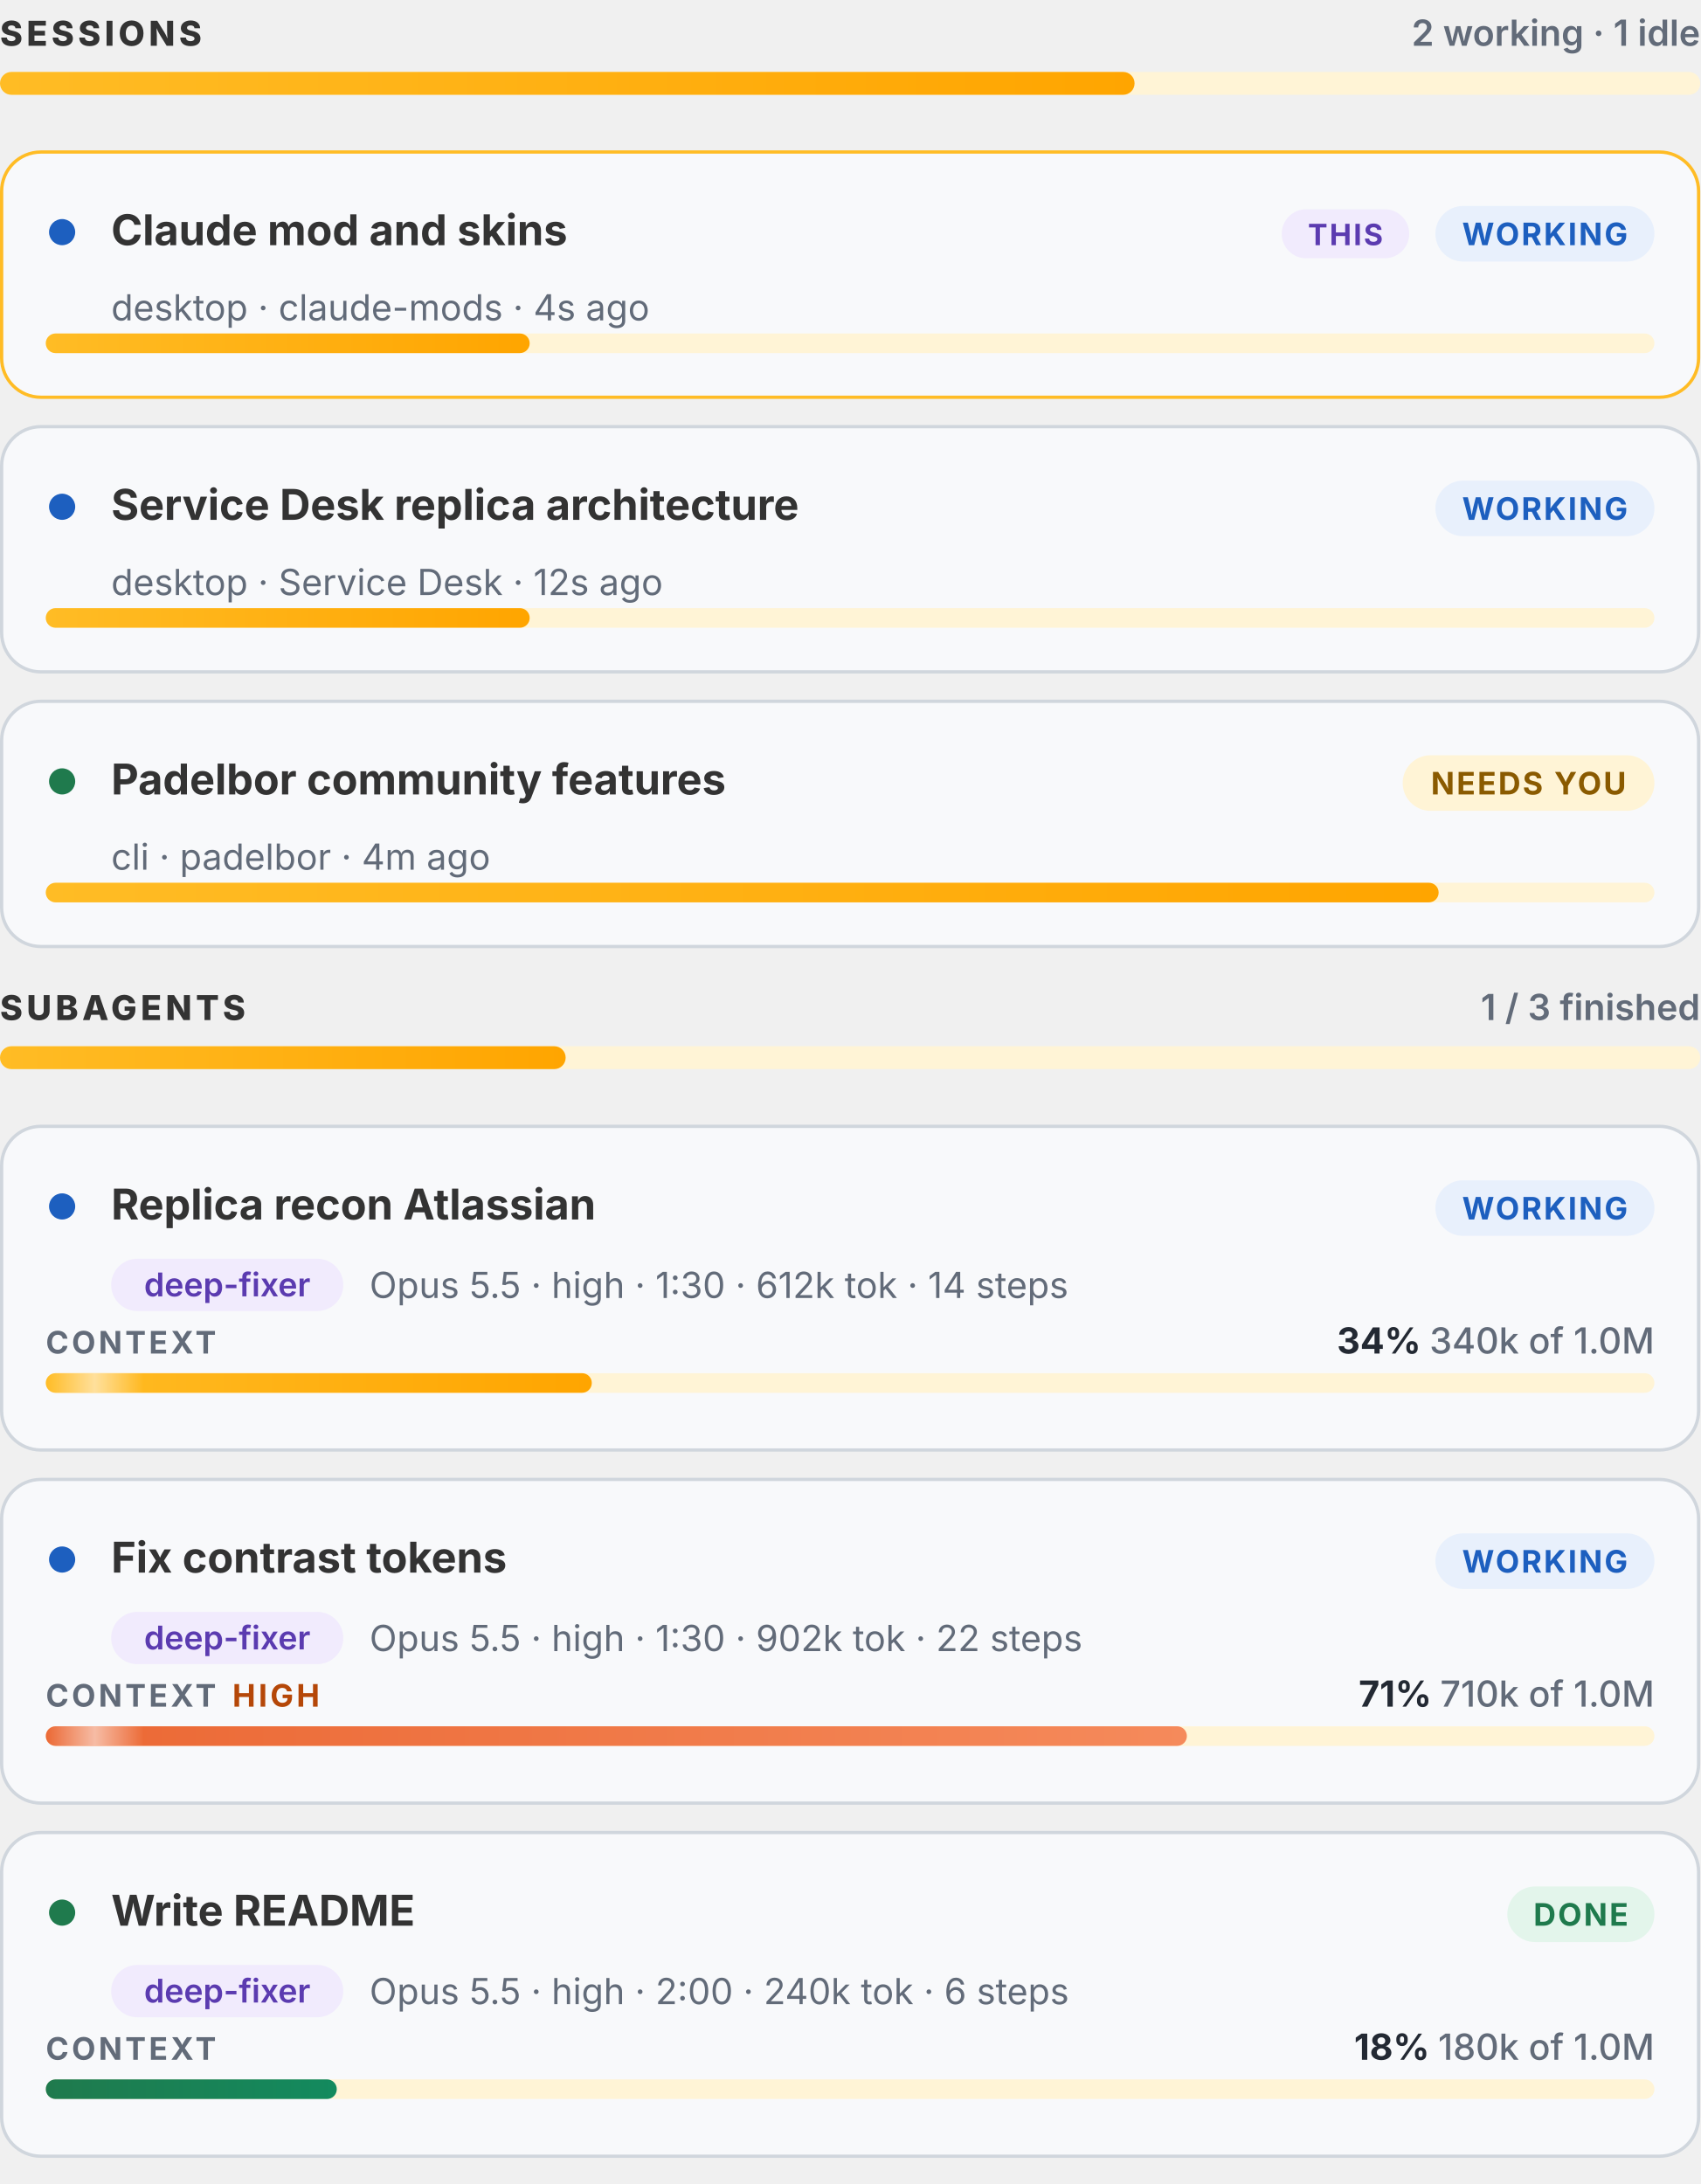
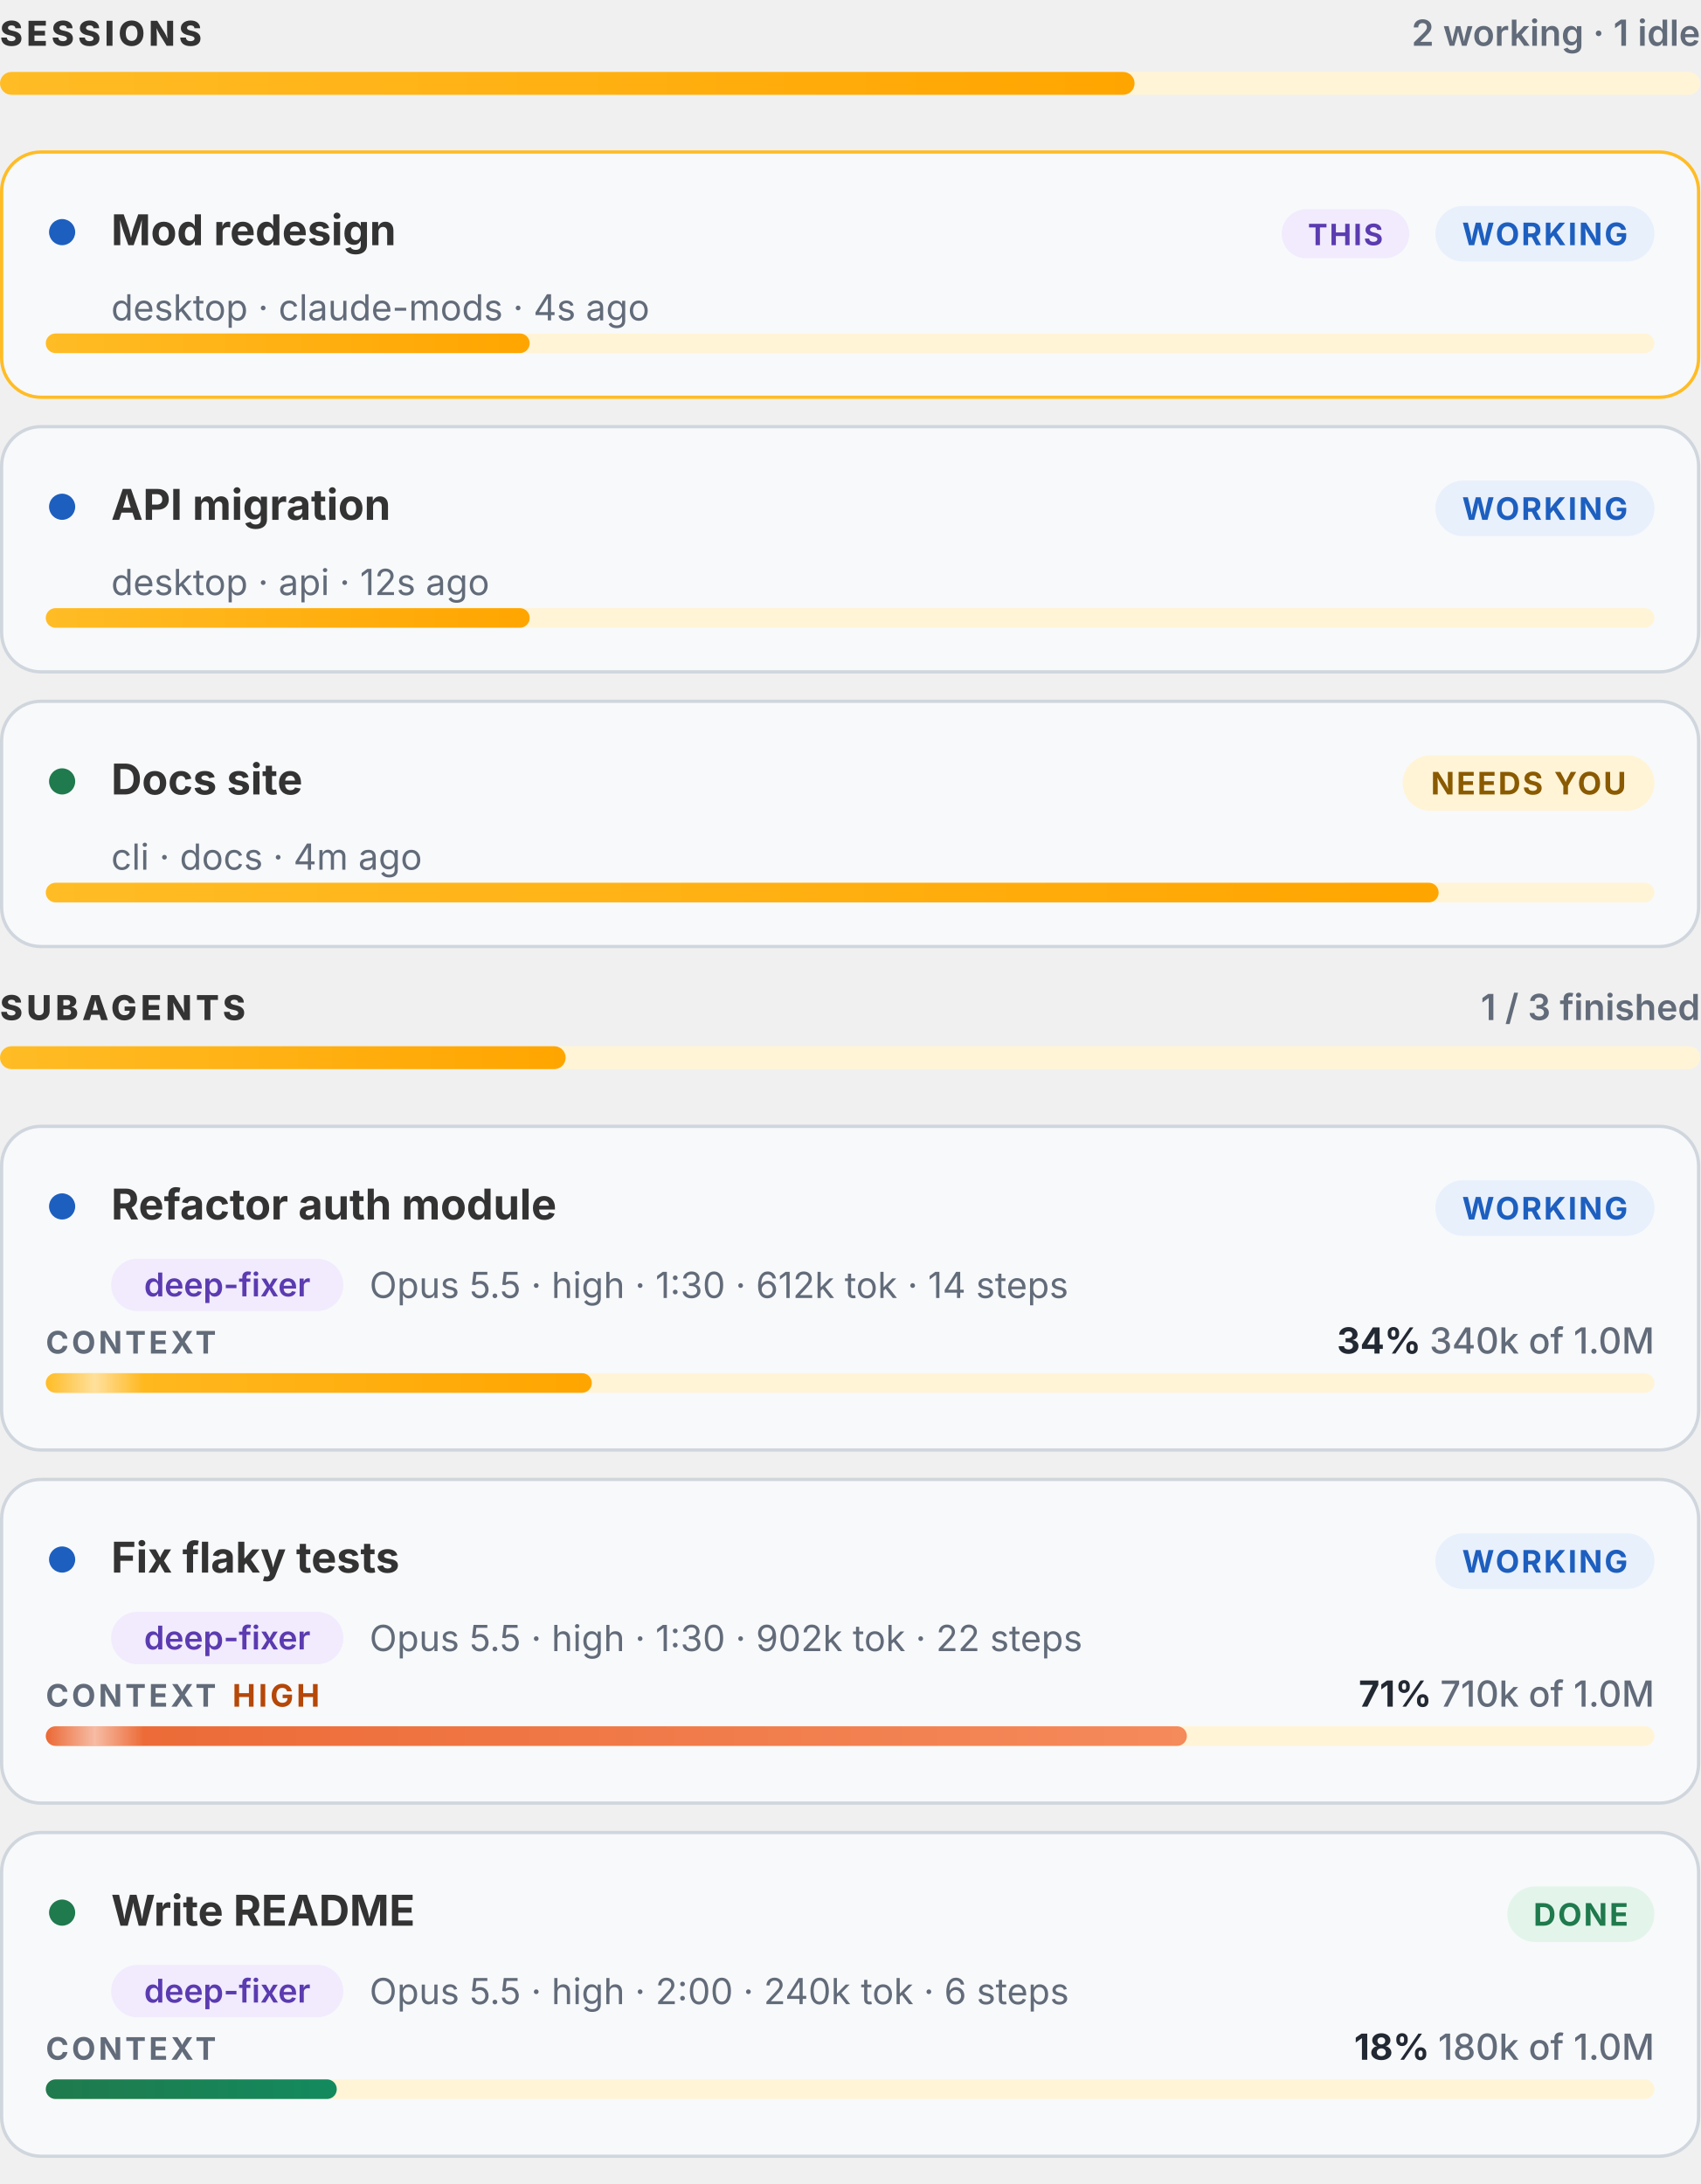
<svg xmlns="http://www.w3.org/2000/svg" width="520" height="668" viewBox="0 0 520 668" role="img" aria-label="The side panel: a sessions section and a subagents section, each with an overview progress bar">
  <svg x="0" y="0" width="520" height="38" viewBox="0 0 520 38">
    <style>
.card{fill:#F8F9FB;stroke:#D0D6DD}.nm{fill:#333333}.mu{fill:#626B79}.pc{fill:#232933}
.trk{fill:#FFF4D6}.tick{fill:#626B79}.chip{fill:#F1EBFD}.chipt{fill:#5B3BB0}.chipx{fill:none;stroke:#7D8695}.rail{fill:#EDF0F2}
.dot-ok{fill:#1F7A4D}.dot-run{fill:#1D5FBF}
.lz-run{fill:#E8F0FC}.lz-runt{fill:#1D5FBF}.lz-idle{fill:#EDF0F2}.lz-idlet{fill:#333333}
.lv-hi{fill:#B54708}.lv-bad{fill:#C62F2F}.seg{fill:#F8F9FB}
@media (prefers-color-scheme: dark){
.card{fill:#282828;stroke:#3F3F3F}.nm{fill:#FFFFFF}.mu{fill:#C4C9D0}.pc{fill:#FFFFFF}
.trk{fill:#3A3A38}.tick{fill:#9AA3AF}.chip{fill:#3A2F63}.chipt{fill:#D9CCFA}.chipx{stroke:#626B79}.rail{fill:#3A3A3A}
.dot-ok{fill:#4FD08F}.dot-run{fill:#6DA7EC}
.lz-run{fill:#1F3558}.lz-runt{fill:#B7D3F6}.lz-idle{fill:#3A3A3A}.lz-idlet{fill:#FFFFFF}
.lv-hi{fill:#EB6834}.lv-bad{fill:#FF7A78}.seg{fill:#282828}}

.lz-ok{fill:#E3F5EB}.lz-okt{fill:#1F7A4D}.lz-bad{fill:#FDECEC}.lz-badt{fill:#C62F2F}.tile{fill:#EDF0F2}
.lz-att{fill:#FFF4D6}.lz-attt{fill:#8A5A00}
@media (prefers-color-scheme: dark){
.lz-ok{fill:#1E3A2C}.lz-okt{fill:#7BE0B0}.lz-bad{fill:#4A2323}.lz-badt{fill:#FF9C9A}.tile{fill:#333333}
.lz-att{fill:#4A3A12}.lz-attt{fill:#FFD36B}}
@media (prefers-reduced-motion: reduce){*{animation:none!important}}</style>
    <defs>
      <linearGradient id="gOk_h1" x1="0" x2="1">
        <stop offset="0" stop-color="#FFBC25" />
        <stop offset="1" stop-color="#FFA500" />
      </linearGradient>
      <linearGradient id="gWarn_h1" x1="0" x2="1">
        <stop offset="0" stop-color="#EB6834" />
        <stop offset="1" stop-color="#F58A5B" />
      </linearGradient>
      <linearGradient id="gBad_h1" x1="0" x2="1">
        <stop offset="0" stop-color="#C62F2F" />
        <stop offset="1" stop-color="#E34948" />
      </linearGradient>
      <linearGradient id="gDone_h1" x1="0" x2="1">
        <stop offset="0" stop-color="#1F7A4D" />
        <stop offset="1" stop-color="#138A5E" />
      </linearGradient>
      <linearGradient id="gSheen_h1" x1="0" x2="1">
        <stop offset="0" stop-color="#fff" stop-opacity="0" />
        <stop offset=".5" stop-color="#fff" stop-opacity=".55" />
        <stop offset="1" stop-color="#fff" stop-opacity="0" />
      </linearGradient>
    </defs>
    <text class="nm" x="0" y="14" font-family="Inter,system-ui,-apple-system,'Segoe UI',Roboto,sans-serif" font-size="10.5" font-weight="800" letter-spacing="1.2">SESSIONS</text>
    <text class="mu" x="520" y="14" text-anchor="end" font-family="Inter,system-ui,-apple-system,'Segoe UI',Roboto,sans-serif" font-size="11" font-weight="600" font-variant-numeric="tabular-nums">2 working · 1 idle</text>
    <rect class="trk" x="0" y="22" width="520" height="7" rx="3.5" />
    <rect x="0" y="22" width="347" height="7" rx="3.5" fill="url(#gOk_h1)" />
  </svg>
  <svg x="0" y="46" width="520" height="76" viewBox="0 0 520 76">
    <style>
.card{fill:#F8F9FB;stroke:#D0D6DD}.nm{fill:#333333}.mu{fill:#626B79}.pc{fill:#232933}
.trk{fill:#FFF4D6}.tick{fill:#626B79}.chip{fill:#F1EBFD}.chipt{fill:#5B3BB0}.chipx{fill:none;stroke:#7D8695}.rail{fill:#EDF0F2}
.dot-ok{fill:#1F7A4D}.dot-run{fill:#1D5FBF}
.lz-run{fill:#E8F0FC}.lz-runt{fill:#1D5FBF}.lz-idle{fill:#EDF0F2}.lz-idlet{fill:#333333}
.lv-hi{fill:#B54708}.lv-bad{fill:#C62F2F}.seg{fill:#F8F9FB}
@media (prefers-color-scheme: dark){
.card{fill:#282828;stroke:#3F3F3F}.nm{fill:#FFFFFF}.mu{fill:#C4C9D0}.pc{fill:#FFFFFF}
.trk{fill:#3A3A38}.tick{fill:#9AA3AF}.chip{fill:#3A2F63}.chipt{fill:#D9CCFA}.chipx{stroke:#626B79}.rail{fill:#3A3A3A}
.dot-ok{fill:#4FD08F}.dot-run{fill:#6DA7EC}
.lz-run{fill:#1F3558}.lz-runt{fill:#B7D3F6}.lz-idle{fill:#3A3A3A}.lz-idlet{fill:#FFFFFF}
.lv-hi{fill:#EB6834}.lv-bad{fill:#FF7A78}.seg{fill:#282828}}

.lz-ok{fill:#E3F5EB}.lz-okt{fill:#1F7A4D}.lz-bad{fill:#FDECEC}.lz-badt{fill:#C62F2F}.tile{fill:#EDF0F2}
.lz-att{fill:#FFF4D6}.lz-attt{fill:#8A5A00}
@media (prefers-color-scheme: dark){
.lz-ok{fill:#1E3A2C}.lz-okt{fill:#7BE0B0}.lz-bad{fill:#4A2323}.lz-badt{fill:#FF9C9A}.tile{fill:#333333}
.lz-att{fill:#4A3A12}.lz-attt{fill:#FFD36B}}@keyframes ss_s0{0%{transform:translateX(-148px)}100%{transform:translateX(492px)}}
@media (prefers-reduced-motion: reduce){*{animation:none!important}}</style>
    <defs>
      <linearGradient id="gOk_s0" x1="0" x2="1">
        <stop offset="0" stop-color="#FFBC25" />
        <stop offset="1" stop-color="#FFA500" />
      </linearGradient>
      <linearGradient id="gWarn_s0" x1="0" x2="1">
        <stop offset="0" stop-color="#EB6834" />
        <stop offset="1" stop-color="#F58A5B" />
      </linearGradient>
      <linearGradient id="gBad_s0" x1="0" x2="1">
        <stop offset="0" stop-color="#C62F2F" />
        <stop offset="1" stop-color="#E34948" />
      </linearGradient>
      <linearGradient id="gDone_s0" x1="0" x2="1">
        <stop offset="0" stop-color="#1F7A4D" />
        <stop offset="1" stop-color="#138A5E" />
      </linearGradient>
      <linearGradient id="gSheen_s0" x1="0" x2="1">
        <stop offset="0" stop-color="#fff" stop-opacity="0" />
        <stop offset=".5" stop-color="#fff" stop-opacity=".55" />
        <stop offset="1" stop-color="#fff" stop-opacity="0" />
      </linearGradient>
    </defs>
    <rect class="card" x=".5" y=".5" width="519" height="75" rx="12" style="stroke:#FFBC25" />
    <circle class="dot-run" cx="19" cy="25" r="4" />
-     <text class="nm" x="34" y="29" font-family="Inter,system-ui,-apple-system,'Segoe UI',Roboto,sans-serif" font-size="13" font-weight="650">Claude mod and skins</text>
+     <text class="nm" x="34" y="29" font-family="Inter,system-ui,-apple-system,'Segoe UI',Roboto,sans-serif" font-size="13" font-weight="650">Mod redesign</text>
    <rect class="chip" x="392" y="18" width="39" height="15" rx="7.5" />
    <text class="chipt" x="411.5" y="29" text-anchor="middle" font-family="Inter,system-ui,-apple-system,'Segoe UI',Roboto,sans-serif" font-size="9" font-weight="700" letter-spacing=".6">THIS</text>
    <rect class="lz-run" x="439" y="17" width="67" height="17" rx="8.5" />
    <text class="lz-runt" x="472.5" y="29" text-anchor="middle" font-family="Inter,system-ui,-apple-system,'Segoe UI',Roboto,sans-serif" font-size="9.5" font-weight="700" letter-spacing=".6">WORKING</text>
    <text class="mu" x="34" y="52" font-family="Inter,system-ui,-apple-system,'Segoe UI',Roboto,sans-serif" font-size="11" font-variant-numeric="tabular-nums">desktop · claude-mods · 4s ago</text>
    <rect class="trk" x="14" y="56" width="492" height="6" rx="3" />
    <clipPath id="sc_s0">
      <rect x="14" y="56" width="492" height="6" rx="3" />
    </clipPath>
    <g clip-path="url(#sc_s0)">
      <rect x="14" y="56" width="148" height="6" rx="3" fill="url(#gOk_s0)" style="animation:ss_s0 1.8s cubic-bezier(.65,0,.35,1) infinite;animation-delay:-0.00s" />
    </g>
  </svg>
  <svg x="0" y="130" width="520" height="76" viewBox="0 0 520 76">
    <style>
.card{fill:#F8F9FB;stroke:#D0D6DD}.nm{fill:#333333}.mu{fill:#626B79}.pc{fill:#232933}
.trk{fill:#FFF4D6}.tick{fill:#626B79}.chip{fill:#F1EBFD}.chipt{fill:#5B3BB0}.chipx{fill:none;stroke:#7D8695}.rail{fill:#EDF0F2}
.dot-ok{fill:#1F7A4D}.dot-run{fill:#1D5FBF}
.lz-run{fill:#E8F0FC}.lz-runt{fill:#1D5FBF}.lz-idle{fill:#EDF0F2}.lz-idlet{fill:#333333}
.lv-hi{fill:#B54708}.lv-bad{fill:#C62F2F}.seg{fill:#F8F9FB}
@media (prefers-color-scheme: dark){
.card{fill:#282828;stroke:#3F3F3F}.nm{fill:#FFFFFF}.mu{fill:#C4C9D0}.pc{fill:#FFFFFF}
.trk{fill:#3A3A38}.tick{fill:#9AA3AF}.chip{fill:#3A2F63}.chipt{fill:#D9CCFA}.chipx{stroke:#626B79}.rail{fill:#3A3A3A}
.dot-ok{fill:#4FD08F}.dot-run{fill:#6DA7EC}
.lz-run{fill:#1F3558}.lz-runt{fill:#B7D3F6}.lz-idle{fill:#3A3A3A}.lz-idlet{fill:#FFFFFF}
.lv-hi{fill:#EB6834}.lv-bad{fill:#FF7A78}.seg{fill:#282828}}

.lz-ok{fill:#E3F5EB}.lz-okt{fill:#1F7A4D}.lz-bad{fill:#FDECEC}.lz-badt{fill:#C62F2F}.tile{fill:#EDF0F2}
.lz-att{fill:#FFF4D6}.lz-attt{fill:#8A5A00}
@media (prefers-color-scheme: dark){
.lz-ok{fill:#1E3A2C}.lz-okt{fill:#7BE0B0}.lz-bad{fill:#4A2323}.lz-badt{fill:#FF9C9A}.tile{fill:#333333}
.lz-att{fill:#4A3A12}.lz-attt{fill:#FFD36B}}@keyframes ss_s1{0%{transform:translateX(-148px)}100%{transform:translateX(492px)}}
@media (prefers-reduced-motion: reduce){*{animation:none!important}}</style>
    <defs>
      <linearGradient id="gOk_s1" x1="0" x2="1">
        <stop offset="0" stop-color="#FFBC25" />
        <stop offset="1" stop-color="#FFA500" />
      </linearGradient>
      <linearGradient id="gWarn_s1" x1="0" x2="1">
        <stop offset="0" stop-color="#EB6834" />
        <stop offset="1" stop-color="#F58A5B" />
      </linearGradient>
      <linearGradient id="gBad_s1" x1="0" x2="1">
        <stop offset="0" stop-color="#C62F2F" />
        <stop offset="1" stop-color="#E34948" />
      </linearGradient>
      <linearGradient id="gDone_s1" x1="0" x2="1">
        <stop offset="0" stop-color="#1F7A4D" />
        <stop offset="1" stop-color="#138A5E" />
      </linearGradient>
      <linearGradient id="gSheen_s1" x1="0" x2="1">
        <stop offset="0" stop-color="#fff" stop-opacity="0" />
        <stop offset=".5" stop-color="#fff" stop-opacity=".55" />
        <stop offset="1" stop-color="#fff" stop-opacity="0" />
      </linearGradient>
    </defs>
    <rect class="card" x=".5" y=".5" width="519" height="75" rx="12" />
    <circle class="dot-run" cx="19" cy="25" r="4" />
-     <text class="nm" x="34" y="29" font-family="Inter,system-ui,-apple-system,'Segoe UI',Roboto,sans-serif" font-size="13" font-weight="650">Service Desk replica architecture</text>
+     <text class="nm" x="34" y="29" font-family="Inter,system-ui,-apple-system,'Segoe UI',Roboto,sans-serif" font-size="13" font-weight="650">API migration</text>
    <rect class="lz-run" x="439" y="17" width="67" height="17" rx="8.5" />
    <text class="lz-runt" x="472.5" y="29" text-anchor="middle" font-family="Inter,system-ui,-apple-system,'Segoe UI',Roboto,sans-serif" font-size="9.5" font-weight="700" letter-spacing=".6">WORKING</text>
-     <text class="mu" x="34" y="52" font-family="Inter,system-ui,-apple-system,'Segoe UI',Roboto,sans-serif" font-size="11" font-variant-numeric="tabular-nums">desktop · Service Desk · 12s ago</text>
+     <text class="mu" x="34" y="52" font-family="Inter,system-ui,-apple-system,'Segoe UI',Roboto,sans-serif" font-size="11" font-variant-numeric="tabular-nums">desktop · api · 12s ago</text>
    <rect class="trk" x="14" y="56" width="492" height="6" rx="3" />
    <clipPath id="sc_s1">
      <rect x="14" y="56" width="492" height="6" rx="3" />
    </clipPath>
    <g clip-path="url(#sc_s1)">
      <rect x="14" y="56" width="148" height="6" rx="3" fill="url(#gOk_s1)" style="animation:ss_s1 1.8s cubic-bezier(.65,0,.35,1) infinite;animation-delay:-0.00s" />
    </g>
  </svg>
  <svg x="0" y="214" width="520" height="76" viewBox="0 0 520 76">
    <style>
.card{fill:#F8F9FB;stroke:#D0D6DD}.nm{fill:#333333}.mu{fill:#626B79}.pc{fill:#232933}
.trk{fill:#FFF4D6}.tick{fill:#626B79}.chip{fill:#F1EBFD}.chipt{fill:#5B3BB0}.chipx{fill:none;stroke:#7D8695}.rail{fill:#EDF0F2}
.dot-ok{fill:#1F7A4D}.dot-run{fill:#1D5FBF}
.lz-run{fill:#E8F0FC}.lz-runt{fill:#1D5FBF}.lz-idle{fill:#EDF0F2}.lz-idlet{fill:#333333}
.lv-hi{fill:#B54708}.lv-bad{fill:#C62F2F}.seg{fill:#F8F9FB}
@media (prefers-color-scheme: dark){
.card{fill:#282828;stroke:#3F3F3F}.nm{fill:#FFFFFF}.mu{fill:#C4C9D0}.pc{fill:#FFFFFF}
.trk{fill:#3A3A38}.tick{fill:#9AA3AF}.chip{fill:#3A2F63}.chipt{fill:#D9CCFA}.chipx{stroke:#626B79}.rail{fill:#3A3A3A}
.dot-ok{fill:#4FD08F}.dot-run{fill:#6DA7EC}
.lz-run{fill:#1F3558}.lz-runt{fill:#B7D3F6}.lz-idle{fill:#3A3A3A}.lz-idlet{fill:#FFFFFF}
.lv-hi{fill:#EB6834}.lv-bad{fill:#FF7A78}.seg{fill:#282828}}

.lz-ok{fill:#E3F5EB}.lz-okt{fill:#1F7A4D}.lz-bad{fill:#FDECEC}.lz-badt{fill:#C62F2F}.tile{fill:#EDF0F2}
.lz-att{fill:#FFF4D6}.lz-attt{fill:#8A5A00}
@media (prefers-color-scheme: dark){
.lz-ok{fill:#1E3A2C}.lz-okt{fill:#7BE0B0}.lz-bad{fill:#4A2323}.lz-badt{fill:#FF9C9A}.tile{fill:#333333}
.lz-att{fill:#4A3A12}.lz-attt{fill:#FFD36B}}
@media (prefers-reduced-motion: reduce){*{animation:none!important}}</style>
    <defs>
      <linearGradient id="gOk_s2" x1="0" x2="1">
        <stop offset="0" stop-color="#FFBC25" />
        <stop offset="1" stop-color="#FFA500" />
      </linearGradient>
      <linearGradient id="gWarn_s2" x1="0" x2="1">
        <stop offset="0" stop-color="#EB6834" />
        <stop offset="1" stop-color="#F58A5B" />
      </linearGradient>
      <linearGradient id="gBad_s2" x1="0" x2="1">
        <stop offset="0" stop-color="#C62F2F" />
        <stop offset="1" stop-color="#E34948" />
      </linearGradient>
      <linearGradient id="gDone_s2" x1="0" x2="1">
        <stop offset="0" stop-color="#1F7A4D" />
        <stop offset="1" stop-color="#138A5E" />
      </linearGradient>
      <linearGradient id="gSheen_s2" x1="0" x2="1">
        <stop offset="0" stop-color="#fff" stop-opacity="0" />
        <stop offset=".5" stop-color="#fff" stop-opacity=".55" />
        <stop offset="1" stop-color="#fff" stop-opacity="0" />
      </linearGradient>
    </defs>
    <rect class="card" x=".5" y=".5" width="519" height="75" rx="12" />
    <circle class="dot-ok" cx="19" cy="25" r="4" />
-     <text class="nm" x="34" y="29" font-family="Inter,system-ui,-apple-system,'Segoe UI',Roboto,sans-serif" font-size="13" font-weight="650">Padelbor community features</text>
+     <text class="nm" x="34" y="29" font-family="Inter,system-ui,-apple-system,'Segoe UI',Roboto,sans-serif" font-size="13" font-weight="650">Docs site</text>
    <rect class="lz-att" x="429" y="17" width="77" height="17" rx="8.5" />
    <text class="lz-attt" x="467.5" y="29" text-anchor="middle" font-family="Inter,system-ui,-apple-system,'Segoe UI',Roboto,sans-serif" font-size="9.5" font-weight="700" letter-spacing=".6">NEEDS YOU</text>
-     <text class="mu" x="34" y="52" font-family="Inter,system-ui,-apple-system,'Segoe UI',Roboto,sans-serif" font-size="11" font-variant-numeric="tabular-nums">cli · padelbor · 4m ago</text>
+     <text class="mu" x="34" y="52" font-family="Inter,system-ui,-apple-system,'Segoe UI',Roboto,sans-serif" font-size="11" font-variant-numeric="tabular-nums">cli · docs · 4m ago</text>
    <rect class="trk" x="14" y="56" width="492" height="6" rx="3" />
    <rect x="14" y="56" width="426" height="6" rx="3" fill="url(#gOk_s2)" />
  </svg>
  <svg x="0" y="298" width="520" height="38" viewBox="0 0 520 38">
    <style>
.card{fill:#F8F9FB;stroke:#D0D6DD}.nm{fill:#333333}.mu{fill:#626B79}.pc{fill:#232933}
.trk{fill:#FFF4D6}.tick{fill:#626B79}.chip{fill:#F1EBFD}.chipt{fill:#5B3BB0}.chipx{fill:none;stroke:#7D8695}.rail{fill:#EDF0F2}
.dot-ok{fill:#1F7A4D}.dot-run{fill:#1D5FBF}
.lz-run{fill:#E8F0FC}.lz-runt{fill:#1D5FBF}.lz-idle{fill:#EDF0F2}.lz-idlet{fill:#333333}
.lv-hi{fill:#B54708}.lv-bad{fill:#C62F2F}.seg{fill:#F8F9FB}
@media (prefers-color-scheme: dark){
.card{fill:#282828;stroke:#3F3F3F}.nm{fill:#FFFFFF}.mu{fill:#C4C9D0}.pc{fill:#FFFFFF}
.trk{fill:#3A3A38}.tick{fill:#9AA3AF}.chip{fill:#3A2F63}.chipt{fill:#D9CCFA}.chipx{stroke:#626B79}.rail{fill:#3A3A3A}
.dot-ok{fill:#4FD08F}.dot-run{fill:#6DA7EC}
.lz-run{fill:#1F3558}.lz-runt{fill:#B7D3F6}.lz-idle{fill:#3A3A3A}.lz-idlet{fill:#FFFFFF}
.lv-hi{fill:#EB6834}.lv-bad{fill:#FF7A78}.seg{fill:#282828}}

.lz-ok{fill:#E3F5EB}.lz-okt{fill:#1F7A4D}.lz-bad{fill:#FDECEC}.lz-badt{fill:#C62F2F}.tile{fill:#EDF0F2}
.lz-att{fill:#FFF4D6}.lz-attt{fill:#8A5A00}
@media (prefers-color-scheme: dark){
.lz-ok{fill:#1E3A2C}.lz-okt{fill:#7BE0B0}.lz-bad{fill:#4A2323}.lz-badt{fill:#FF9C9A}.tile{fill:#333333}
.lz-att{fill:#4A3A12}.lz-attt{fill:#FFD36B}}
@media (prefers-reduced-motion: reduce){*{animation:none!important}}</style>
    <defs>
      <linearGradient id="gOk_h2" x1="0" x2="1">
        <stop offset="0" stop-color="#FFBC25" />
        <stop offset="1" stop-color="#FFA500" />
      </linearGradient>
      <linearGradient id="gWarn_h2" x1="0" x2="1">
        <stop offset="0" stop-color="#EB6834" />
        <stop offset="1" stop-color="#F58A5B" />
      </linearGradient>
      <linearGradient id="gBad_h2" x1="0" x2="1">
        <stop offset="0" stop-color="#C62F2F" />
        <stop offset="1" stop-color="#E34948" />
      </linearGradient>
      <linearGradient id="gDone_h2" x1="0" x2="1">
        <stop offset="0" stop-color="#1F7A4D" />
        <stop offset="1" stop-color="#138A5E" />
      </linearGradient>
      <linearGradient id="gSheen_h2" x1="0" x2="1">
        <stop offset="0" stop-color="#fff" stop-opacity="0" />
        <stop offset=".5" stop-color="#fff" stop-opacity=".55" />
        <stop offset="1" stop-color="#fff" stop-opacity="0" />
      </linearGradient>
    </defs>
    <text class="nm" x="0" y="14" font-family="Inter,system-ui,-apple-system,'Segoe UI',Roboto,sans-serif" font-size="10.5" font-weight="800" letter-spacing="1.2">SUBAGENTS</text>
    <text class="mu" x="520" y="14" text-anchor="end" font-family="Inter,system-ui,-apple-system,'Segoe UI',Roboto,sans-serif" font-size="11" font-weight="600" font-variant-numeric="tabular-nums">1 / 3 finished</text>
    <rect class="trk" x="0" y="22" width="520" height="7" rx="3.5" />
    <rect x="0" y="22" width="173" height="7" rx="3.5" fill="url(#gOk_h2)" />
  </svg>
  <svg x="0" y="344" width="520" height="100" viewBox="0 0 520 100">
    <style>
.card{fill:#F8F9FB;stroke:#D0D6DD}.nm{fill:#333333}.mu{fill:#626B79}.pc{fill:#232933}
.trk{fill:#FFF4D6}.tick{fill:#626B79}.chip{fill:#F1EBFD}.chipt{fill:#5B3BB0}.chipx{fill:none;stroke:#7D8695}.rail{fill:#EDF0F2}
.dot-ok{fill:#1F7A4D}.dot-run{fill:#1D5FBF}
.lz-run{fill:#E8F0FC}.lz-runt{fill:#1D5FBF}.lz-idle{fill:#EDF0F2}.lz-idlet{fill:#333333}
.lv-hi{fill:#B54708}.lv-bad{fill:#C62F2F}.seg{fill:#F8F9FB}
@media (prefers-color-scheme: dark){
.card{fill:#282828;stroke:#3F3F3F}.nm{fill:#FFFFFF}.mu{fill:#C4C9D0}.pc{fill:#FFFFFF}
.trk{fill:#3A3A38}.tick{fill:#9AA3AF}.chip{fill:#3A2F63}.chipt{fill:#D9CCFA}.chipx{stroke:#626B79}.rail{fill:#3A3A3A}
.dot-ok{fill:#4FD08F}.dot-run{fill:#6DA7EC}
.lz-run{fill:#1F3558}.lz-runt{fill:#B7D3F6}.lz-idle{fill:#3A3A3A}.lz-idlet{fill:#FFFFFF}
.lv-hi{fill:#EB6834}.lv-bad{fill:#FF7A78}.seg{fill:#282828}}

.lz-ok{fill:#E3F5EB}.lz-okt{fill:#1F7A4D}.lz-bad{fill:#FDECEC}.lz-badt{fill:#C62F2F}.tile{fill:#EDF0F2}
.lz-att{fill:#FFF4D6}.lz-attt{fill:#8A5A00}
@media (prefers-color-scheme: dark){
.lz-ok{fill:#1E3A2C}.lz-okt{fill:#7BE0B0}.lz-bad{fill:#4A2323}.lz-badt{fill:#FF9C9A}.tile{fill:#333333}
.lz-att{fill:#4A3A12}.lz-attt{fill:#FFD36B}}@keyframes sa_g0{0%{transform:translateX(-30px)}100%{transform:translateX(167px)}}
@media (prefers-reduced-motion: reduce){*{animation:none!important}}</style>
    <defs>
      <linearGradient id="gOk_g0" x1="0" x2="1">
        <stop offset="0" stop-color="#FFBC25" />
        <stop offset="1" stop-color="#FFA500" />
      </linearGradient>
      <linearGradient id="gWarn_g0" x1="0" x2="1">
        <stop offset="0" stop-color="#EB6834" />
        <stop offset="1" stop-color="#F58A5B" />
      </linearGradient>
      <linearGradient id="gBad_g0" x1="0" x2="1">
        <stop offset="0" stop-color="#C62F2F" />
        <stop offset="1" stop-color="#E34948" />
      </linearGradient>
      <linearGradient id="gDone_g0" x1="0" x2="1">
        <stop offset="0" stop-color="#1F7A4D" />
        <stop offset="1" stop-color="#138A5E" />
      </linearGradient>
      <linearGradient id="gSheen_g0" x1="0" x2="1">
        <stop offset="0" stop-color="#fff" stop-opacity="0" />
        <stop offset=".5" stop-color="#fff" stop-opacity=".55" />
        <stop offset="1" stop-color="#fff" stop-opacity="0" />
      </linearGradient>
    </defs>
    <rect class="card" x=".5" y=".5" width="519" height="99" rx="12" />
    <circle class="dot-run" cx="19" cy="25" r="4" />
-     <text class="nm" x="34" y="29" font-family="Inter,system-ui,-apple-system,'Segoe UI',Roboto,sans-serif" font-size="13" font-weight="650">Replica recon Atlassian</text>
+     <text class="nm" x="34" y="29" font-family="Inter,system-ui,-apple-system,'Segoe UI',Roboto,sans-serif" font-size="13" font-weight="650">Refactor auth module</text>
    <rect class="lz-run" x="439" y="17" width="67" height="17" rx="8.5" />
    <text class="lz-runt" x="472.5" y="29" text-anchor="middle" font-family="Inter,system-ui,-apple-system,'Segoe UI',Roboto,sans-serif" font-size="9.5" font-weight="700" letter-spacing=".6">WORKING</text>
    <rect class="chip" x="34" y="41" width="71" height="16" rx="8" />
    <text class="chipt" x="69.5" y="52.5" text-anchor="middle" font-family="Inter,system-ui,-apple-system,'Segoe UI',Roboto,sans-serif" font-size="10" font-weight="600">deep-fixer</text>
    <text class="mu" x="113" y="53" font-family="Inter,system-ui,-apple-system,'Segoe UI',Roboto,sans-serif" font-size="11" font-variant-numeric="tabular-nums">Opus 5.5  ·  high  ·  1:30  ·  612k tok  ·  14 steps</text>
    <text class="mu" x="14" y="70" font-family="Inter,system-ui,-apple-system,'Segoe UI',Roboto,sans-serif" font-size="9.5" font-weight="700" letter-spacing=".9">CONTEXT</text>
    <text class="pc" x="506" y="70" text-anchor="end" font-family="Inter,system-ui,-apple-system,'Segoe UI',Roboto,sans-serif" font-size="11" font-weight="700" font-variant-numeric="tabular-nums">34%  <tspan class="mu" font-weight="500">340k of 1.0M</tspan>
    </text>
    <rect class="trk" x="14" y="76" width="492" height="6" rx="3" />
    <rect x="14" y="76" width="167" height="6" rx="3" fill="url(#gOk_g0)" />
    <clipPath id="ca_g0">
      <rect x="14" y="76" width="167" height="6" rx="3" />
    </clipPath>
    <g clip-path="url(#ca_g0)">
      <rect x="14" y="76" width="30" height="6" fill="url(#gSheen_g0)" style="animation:sa_g0 1.6s cubic-bezier(.65,0,.35,1) infinite;animation-delay:-0.00s" />
    </g>
  </svg>
  <svg x="0" y="452" width="520" height="100" viewBox="0 0 520 100">
    <style>
.card{fill:#F8F9FB;stroke:#D0D6DD}.nm{fill:#333333}.mu{fill:#626B79}.pc{fill:#232933}
.trk{fill:#FFF4D6}.tick{fill:#626B79}.chip{fill:#F1EBFD}.chipt{fill:#5B3BB0}.chipx{fill:none;stroke:#7D8695}.rail{fill:#EDF0F2}
.dot-ok{fill:#1F7A4D}.dot-run{fill:#1D5FBF}
.lz-run{fill:#E8F0FC}.lz-runt{fill:#1D5FBF}.lz-idle{fill:#EDF0F2}.lz-idlet{fill:#333333}
.lv-hi{fill:#B54708}.lv-bad{fill:#C62F2F}.seg{fill:#F8F9FB}
@media (prefers-color-scheme: dark){
.card{fill:#282828;stroke:#3F3F3F}.nm{fill:#FFFFFF}.mu{fill:#C4C9D0}.pc{fill:#FFFFFF}
.trk{fill:#3A3A38}.tick{fill:#9AA3AF}.chip{fill:#3A2F63}.chipt{fill:#D9CCFA}.chipx{stroke:#626B79}.rail{fill:#3A3A3A}
.dot-ok{fill:#4FD08F}.dot-run{fill:#6DA7EC}
.lz-run{fill:#1F3558}.lz-runt{fill:#B7D3F6}.lz-idle{fill:#3A3A3A}.lz-idlet{fill:#FFFFFF}
.lv-hi{fill:#EB6834}.lv-bad{fill:#FF7A78}.seg{fill:#282828}}

.lz-ok{fill:#E3F5EB}.lz-okt{fill:#1F7A4D}.lz-bad{fill:#FDECEC}.lz-badt{fill:#C62F2F}.tile{fill:#EDF0F2}
.lz-att{fill:#FFF4D6}.lz-attt{fill:#8A5A00}
@media (prefers-color-scheme: dark){
.lz-ok{fill:#1E3A2C}.lz-okt{fill:#7BE0B0}.lz-bad{fill:#4A2323}.lz-badt{fill:#FF9C9A}.tile{fill:#333333}
.lz-att{fill:#4A3A12}.lz-attt{fill:#FFD36B}}@keyframes sa_g1{0%{transform:translateX(-30px)}100%{transform:translateX(349px)}}
@media (prefers-reduced-motion: reduce){*{animation:none!important}}</style>
    <defs>
      <linearGradient id="gOk_g1" x1="0" x2="1">
        <stop offset="0" stop-color="#FFBC25" />
        <stop offset="1" stop-color="#FFA500" />
      </linearGradient>
      <linearGradient id="gWarn_g1" x1="0" x2="1">
        <stop offset="0" stop-color="#EB6834" />
        <stop offset="1" stop-color="#F58A5B" />
      </linearGradient>
      <linearGradient id="gBad_g1" x1="0" x2="1">
        <stop offset="0" stop-color="#C62F2F" />
        <stop offset="1" stop-color="#E34948" />
      </linearGradient>
      <linearGradient id="gDone_g1" x1="0" x2="1">
        <stop offset="0" stop-color="#1F7A4D" />
        <stop offset="1" stop-color="#138A5E" />
      </linearGradient>
      <linearGradient id="gSheen_g1" x1="0" x2="1">
        <stop offset="0" stop-color="#fff" stop-opacity="0" />
        <stop offset=".5" stop-color="#fff" stop-opacity=".55" />
        <stop offset="1" stop-color="#fff" stop-opacity="0" />
      </linearGradient>
    </defs>
    <rect class="card" x=".5" y=".5" width="519" height="99" rx="12" />
    <circle class="dot-run" cx="19" cy="25" r="4" />
-     <text class="nm" x="34" y="29" font-family="Inter,system-ui,-apple-system,'Segoe UI',Roboto,sans-serif" font-size="13" font-weight="650">Fix contrast tokens</text>
+     <text class="nm" x="34" y="29" font-family="Inter,system-ui,-apple-system,'Segoe UI',Roboto,sans-serif" font-size="13" font-weight="650">Fix flaky tests</text>
    <rect class="lz-run" x="439" y="17" width="67" height="17" rx="8.5" />
    <text class="lz-runt" x="472.5" y="29" text-anchor="middle" font-family="Inter,system-ui,-apple-system,'Segoe UI',Roboto,sans-serif" font-size="9.5" font-weight="700" letter-spacing=".6">WORKING</text>
    <rect class="chip" x="34" y="41" width="71" height="16" rx="8" />
    <text class="chipt" x="69.5" y="52.5" text-anchor="middle" font-family="Inter,system-ui,-apple-system,'Segoe UI',Roboto,sans-serif" font-size="10" font-weight="600">deep-fixer</text>
    <text class="mu" x="113" y="53" font-family="Inter,system-ui,-apple-system,'Segoe UI',Roboto,sans-serif" font-size="11" font-variant-numeric="tabular-nums">Opus 5.5  ·  high  ·  1:30  ·  902k tok  ·  22 steps</text>
    <text class="mu" x="14" y="70" font-family="Inter,system-ui,-apple-system,'Segoe UI',Roboto,sans-serif" font-size="9.5" font-weight="700" letter-spacing=".9">CONTEXT<tspan class="lv-hi" dx="5">HIGH</tspan>
    </text>
    <text class="pc" x="506" y="70" text-anchor="end" font-family="Inter,system-ui,-apple-system,'Segoe UI',Roboto,sans-serif" font-size="11" font-weight="700" font-variant-numeric="tabular-nums">71%  <tspan class="mu" font-weight="500">710k of 1.0M</tspan>
    </text>
    <rect class="trk" x="14" y="76" width="492" height="6" rx="3" />
    <rect x="14" y="76" width="349" height="6" rx="3" fill="url(#gWarn_g1)" />
    <clipPath id="ca_g1">
      <rect x="14" y="76" width="349" height="6" rx="3" />
    </clipPath>
    <g clip-path="url(#ca_g1)">
      <rect x="14" y="76" width="30" height="6" fill="url(#gSheen_g1)" style="animation:sa_g1 1.6s cubic-bezier(.65,0,.35,1) infinite;animation-delay:-0.00s" />
    </g>
  </svg>
  <svg x="0" y="560" width="520" height="100" viewBox="0 0 520 100">
    <style>
.card{fill:#F8F9FB;stroke:#D0D6DD}.nm{fill:#333333}.mu{fill:#626B79}.pc{fill:#232933}
.trk{fill:#FFF4D6}.tick{fill:#626B79}.chip{fill:#F1EBFD}.chipt{fill:#5B3BB0}.chipx{fill:none;stroke:#7D8695}.rail{fill:#EDF0F2}
.dot-ok{fill:#1F7A4D}.dot-run{fill:#1D5FBF}
.lz-run{fill:#E8F0FC}.lz-runt{fill:#1D5FBF}.lz-idle{fill:#EDF0F2}.lz-idlet{fill:#333333}
.lv-hi{fill:#B54708}.lv-bad{fill:#C62F2F}.seg{fill:#F8F9FB}
@media (prefers-color-scheme: dark){
.card{fill:#282828;stroke:#3F3F3F}.nm{fill:#FFFFFF}.mu{fill:#C4C9D0}.pc{fill:#FFFFFF}
.trk{fill:#3A3A38}.tick{fill:#9AA3AF}.chip{fill:#3A2F63}.chipt{fill:#D9CCFA}.chipx{stroke:#626B79}.rail{fill:#3A3A3A}
.dot-ok{fill:#4FD08F}.dot-run{fill:#6DA7EC}
.lz-run{fill:#1F3558}.lz-runt{fill:#B7D3F6}.lz-idle{fill:#3A3A3A}.lz-idlet{fill:#FFFFFF}
.lv-hi{fill:#EB6834}.lv-bad{fill:#FF7A78}.seg{fill:#282828}}

.lz-ok{fill:#E3F5EB}.lz-okt{fill:#1F7A4D}.lz-bad{fill:#FDECEC}.lz-badt{fill:#C62F2F}.tile{fill:#EDF0F2}
.lz-att{fill:#FFF4D6}.lz-attt{fill:#8A5A00}
@media (prefers-color-scheme: dark){
.lz-ok{fill:#1E3A2C}.lz-okt{fill:#7BE0B0}.lz-bad{fill:#4A2323}.lz-badt{fill:#FF9C9A}.tile{fill:#333333}
.lz-att{fill:#4A3A12}.lz-attt{fill:#FFD36B}}
@media (prefers-reduced-motion: reduce){*{animation:none!important}}</style>
    <defs>
      <linearGradient id="gOk_g2" x1="0" x2="1">
        <stop offset="0" stop-color="#FFBC25" />
        <stop offset="1" stop-color="#FFA500" />
      </linearGradient>
      <linearGradient id="gWarn_g2" x1="0" x2="1">
        <stop offset="0" stop-color="#EB6834" />
        <stop offset="1" stop-color="#F58A5B" />
      </linearGradient>
      <linearGradient id="gBad_g2" x1="0" x2="1">
        <stop offset="0" stop-color="#C62F2F" />
        <stop offset="1" stop-color="#E34948" />
      </linearGradient>
      <linearGradient id="gDone_g2" x1="0" x2="1">
        <stop offset="0" stop-color="#1F7A4D" />
        <stop offset="1" stop-color="#138A5E" />
      </linearGradient>
      <linearGradient id="gSheen_g2" x1="0" x2="1">
        <stop offset="0" stop-color="#fff" stop-opacity="0" />
        <stop offset=".5" stop-color="#fff" stop-opacity=".55" />
        <stop offset="1" stop-color="#fff" stop-opacity="0" />
      </linearGradient>
    </defs>
    <rect class="card" x=".5" y=".5" width="519" height="99" rx="12" />
    <circle class="dot-ok" cx="19" cy="25" r="4" />
    <text class="nm" x="34" y="29" font-family="Inter,system-ui,-apple-system,'Segoe UI',Roboto,sans-serif" font-size="13" font-weight="650">Write README</text>
    <rect class="lz-ok" x="461" y="17" width="45" height="17" rx="8.5" />
    <text class="lz-okt" x="483.5" y="29" text-anchor="middle" font-family="Inter,system-ui,-apple-system,'Segoe UI',Roboto,sans-serif" font-size="9.5" font-weight="700" letter-spacing=".6">DONE</text>
    <rect class="chip" x="34" y="41" width="71" height="16" rx="8" />
    <text class="chipt" x="69.5" y="52.5" text-anchor="middle" font-family="Inter,system-ui,-apple-system,'Segoe UI',Roboto,sans-serif" font-size="10" font-weight="600">deep-fixer</text>
    <text class="mu" x="113" y="53" font-family="Inter,system-ui,-apple-system,'Segoe UI',Roboto,sans-serif" font-size="11" font-variant-numeric="tabular-nums">Opus 5.5  ·  high  ·  2:00  ·  240k tok  ·  6 steps</text>
    <text class="mu" x="14" y="70" font-family="Inter,system-ui,-apple-system,'Segoe UI',Roboto,sans-serif" font-size="9.5" font-weight="700" letter-spacing=".9">CONTEXT</text>
    <text class="pc" x="506" y="70" text-anchor="end" font-family="Inter,system-ui,-apple-system,'Segoe UI',Roboto,sans-serif" font-size="11" font-weight="700" font-variant-numeric="tabular-nums">18%  <tspan class="mu" font-weight="500">180k of 1.0M</tspan>
    </text>
    <rect class="trk" x="14" y="76" width="492" height="6" rx="3" />
    <rect x="14" y="76" width="89" height="6" rx="3" fill="url(#gDone_g2)" />
  </svg>
</svg>
